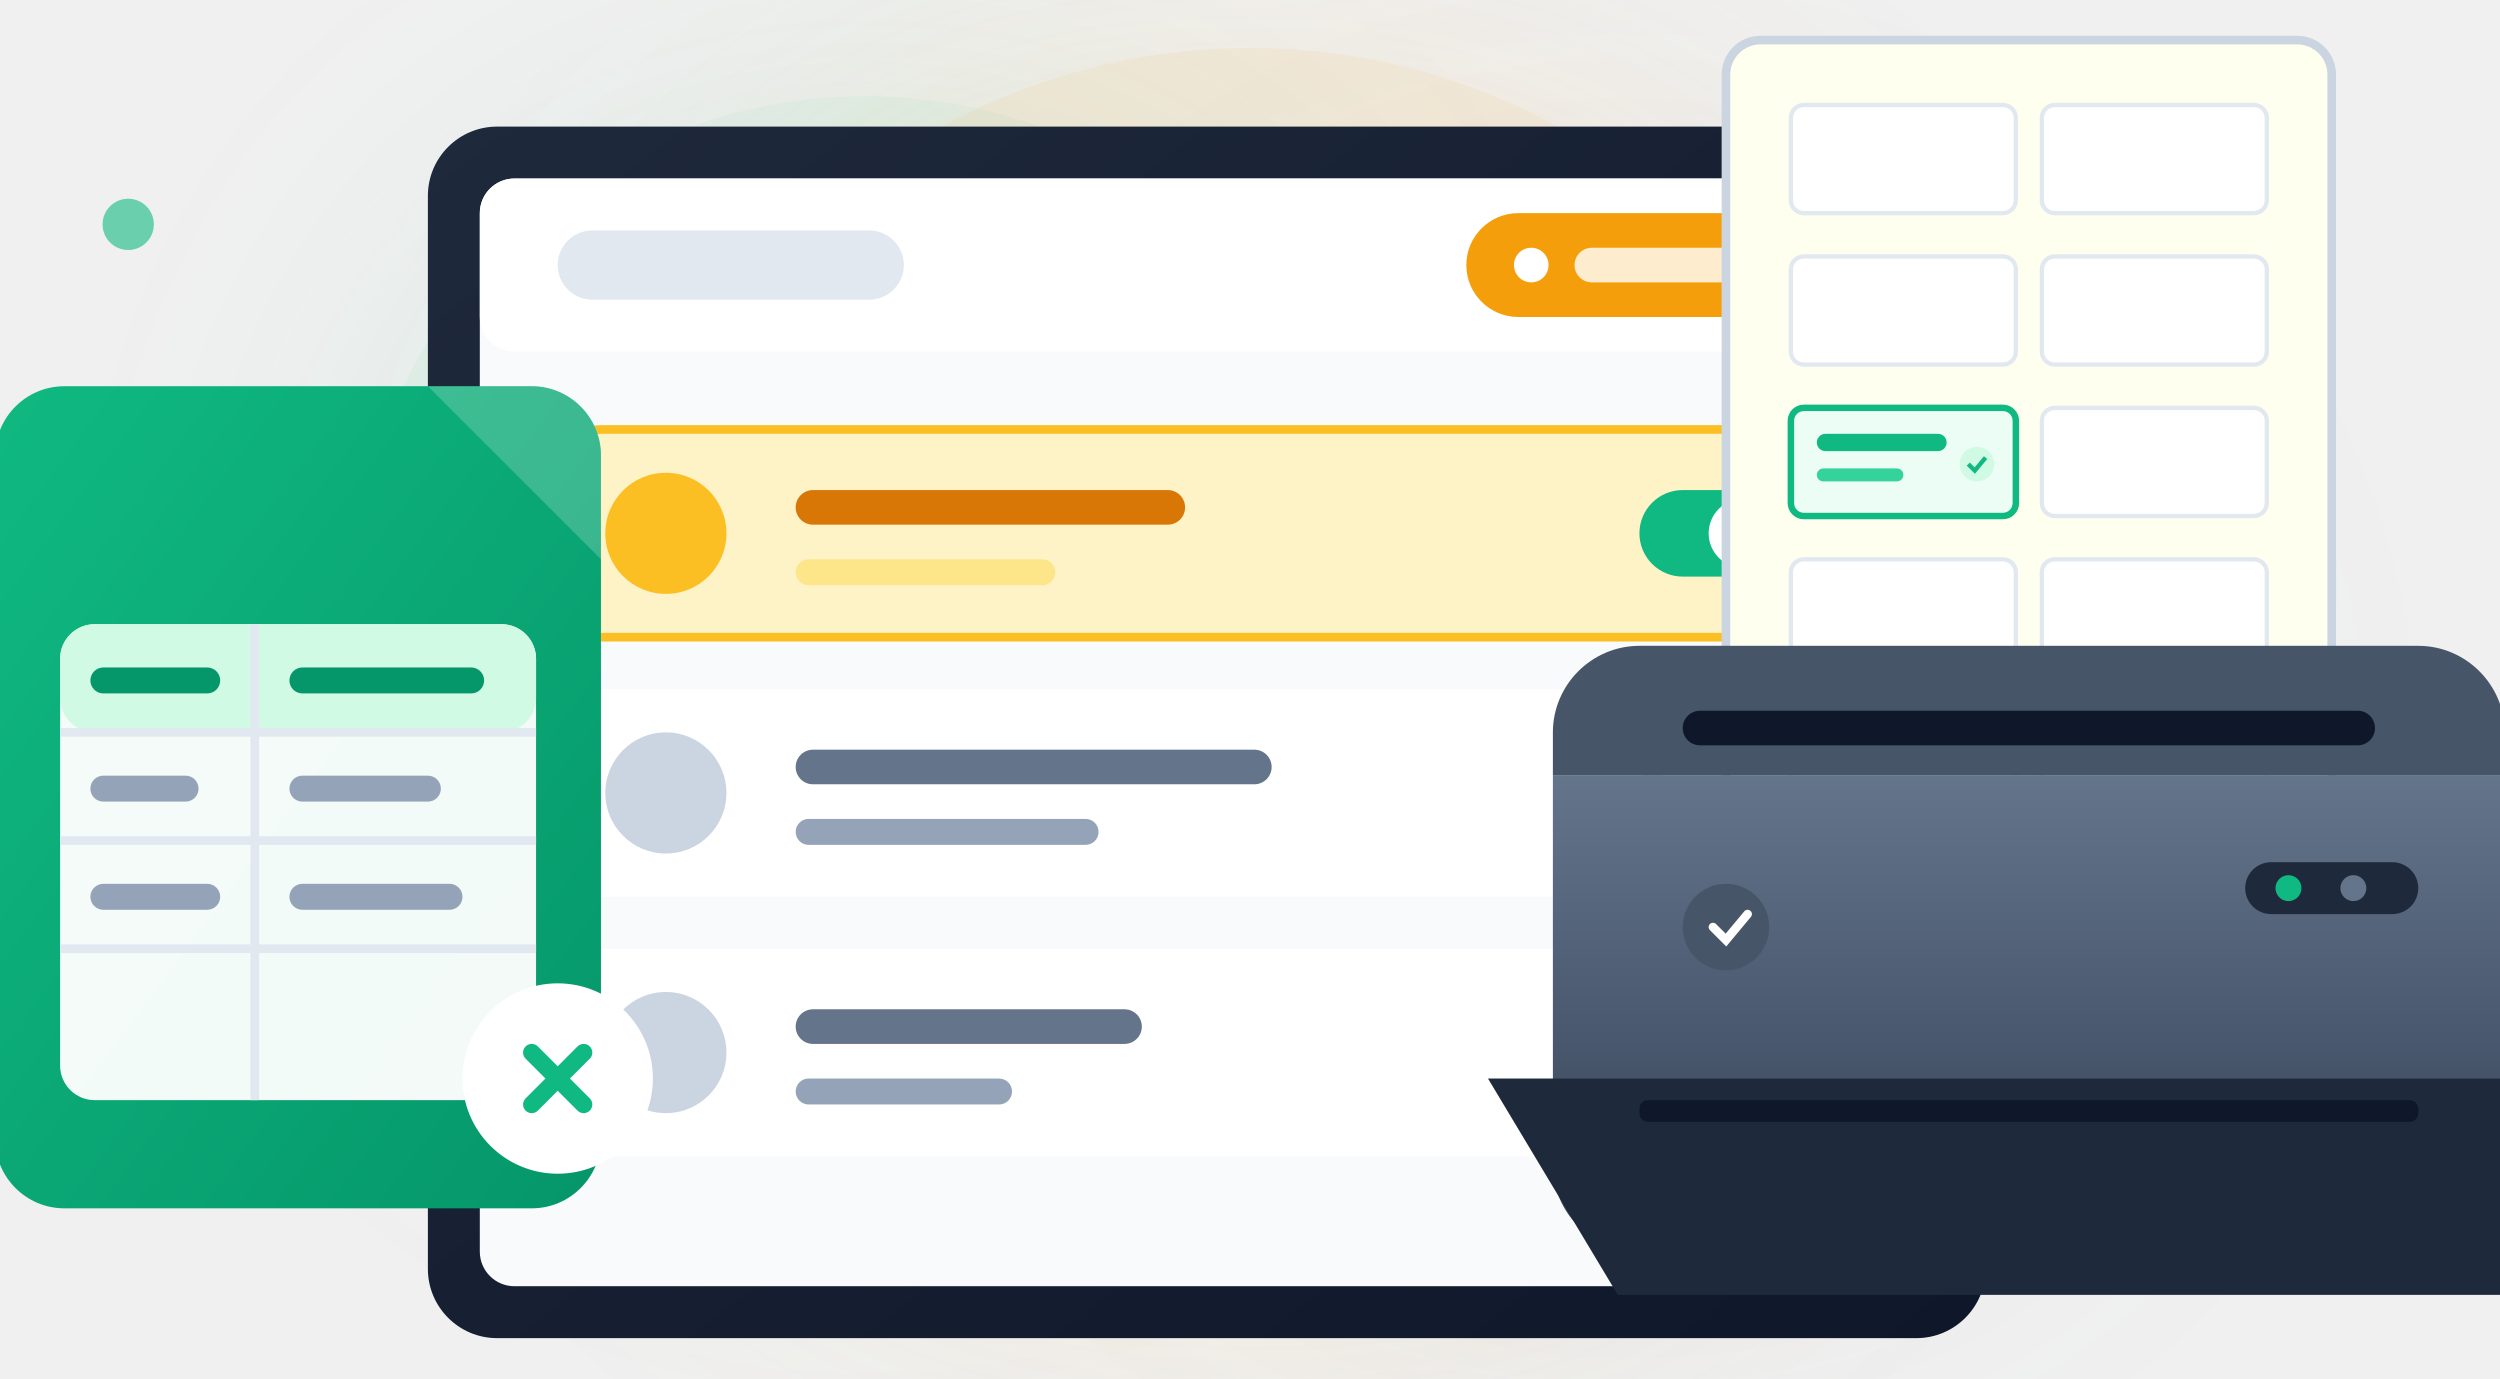
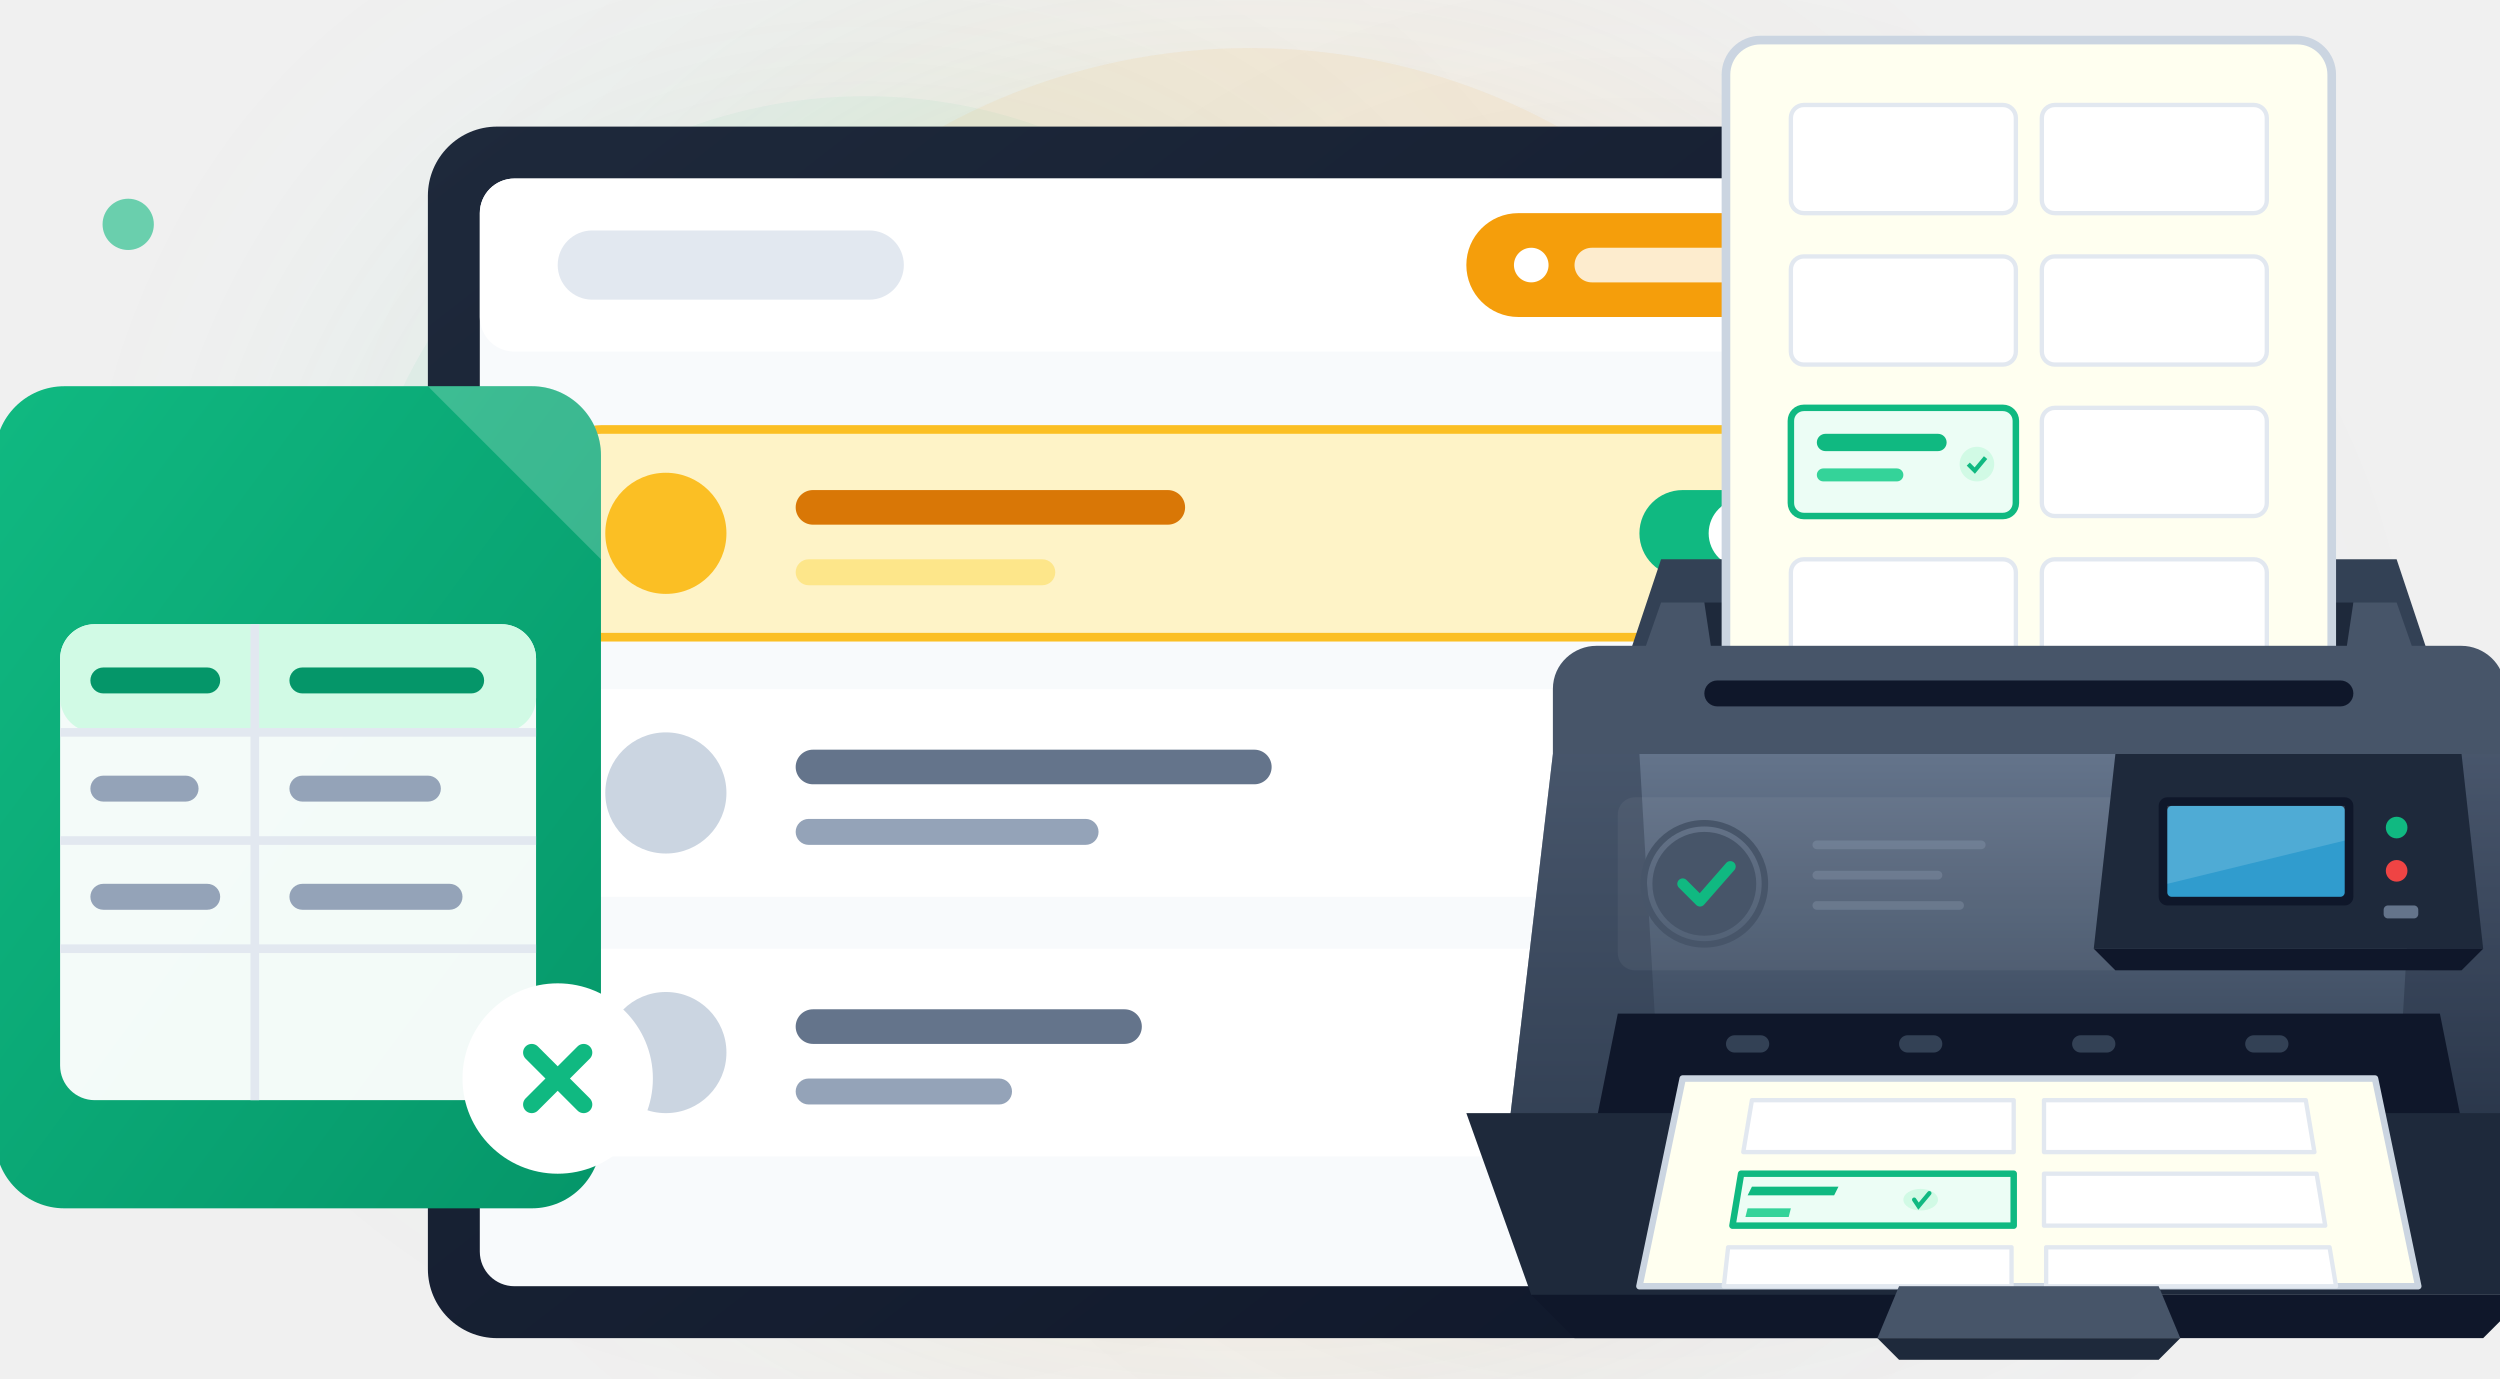
<svg xmlns="http://www.w3.org/2000/svg" viewBox="210 110 780 430" width="100%" height="100%">
  <defs>
    <linearGradient id="gradExcel" x1="0%" y1="0%" x2="100%" y2="100%">
      <stop offset="0%" stop-color="#10B981" />
      <stop offset="100%" stop-color="#059669" />
    </linearGradient>
    <linearGradient id="gradDashboard" x1="0%" y1="0%" x2="100%" y2="100%">
      <stop offset="0%" stop-color="#1E293B" />
      <stop offset="100%" stop-color="#0F172A" />
    </linearGradient>
    <linearGradient id="gradPrinter" x1="0%" y1="0%" x2="0%" y2="100%">
      <stop offset="0%" stop-color="#64748B" />
      <stop offset="100%" stop-color="#334155" />
    </linearGradient>
    <filter id="glowHero" x="-50%" y="-50%" width="200%" height="200%">
      <feGaussianBlur stdDeviation="50" result="coloredBlur" />
      <feMerge>
        <feMergeNode in="coloredBlur" />
        <feMergeNode in="SourceGraphic" />
      </feMerge>
    </filter>
  </defs>
  <circle cx="480" cy="300" r="160" fill="#10B981" opacity="0.08" filter="url(#glowHero)" />
  <circle cx="600" cy="325" r="200" fill="#F59E0B" opacity="0.12" filter="url(#glowHero)" />
  <circle cx="720" cy="350" r="160" fill="#64748B" opacity="0.08" filter="url(#glowHero)" />
  <circle cx="250" cy="180" r="8" fill="#10B981" opacity="0.6" />
  <circle cx="950" cy="480" r="10" fill="#A7F3D0" opacity="0.8" />
  <path d="M 220 450 L 240 450 M 230 440 L 230 460" stroke="#CBD5E1" stroke-width="4" stroke-linecap="round" />
  <circle cx="900" cy="150" r="6" fill="#FBBF24" opacity="0.5" />
  <g transform="translate(600, 325) scale(1.35) translate(-610, -250)">
    <g transform="translate(420, 120)">
      <rect x="0" y="0" width="360" height="280" rx="16" fill="url(#gradDashboard)" />
      <rect x="12" y="12" width="336" height="256" rx="8" fill="#F8FAFC" />
      <rect x="12" y="12" width="336" height="40" rx="8" fill="#ffffff" />
      <rect x="30" y="24" width="80" height="16" rx="8" fill="#E2E8F0" />
      <rect x="240" y="20" width="90" height="24" rx="12" fill="#F59E0B" />
      <circle cx="255" cy="32" r="4" fill="#ffffff" />
      <rect x="265" y="28" width="45" height="8" rx="4" fill="#ffffff" opacity="0.8" />
      <rect x="30" y="70" width="300" height="48" rx="10" fill="#FEF3C7" stroke="#FBBF24" stroke-width="2" />
      <circle cx="55" cy="94" r="14" fill="#FBBF24" />
      <rect x="85" y="84" width="90" height="8" rx="4" fill="#D97706" />
      <rect x="85" y="100" width="60" height="6" rx="3" fill="#FDE68A" />
      <rect x="280" y="84" width="36" height="20" rx="10" fill="#10B981" />
      <circle cx="304" cy="94" r="8" fill="#ffffff" />
      <rect x="30" y="130" width="300" height="48" rx="10" fill="#ffffff" />
      <circle cx="55" cy="154" r="14" fill="#CBD5E1" />
      <rect x="85" y="144" width="110" height="8" rx="4" fill="#64748B" />
      <rect x="85" y="160" width="70" height="6" rx="3" fill="#94A3B8" />
      <rect x="280" y="144" width="36" height="20" rx="10" fill="#E2E8F0" />
      <circle cx="292" cy="154" r="8" fill="#ffffff" />
      <rect x="30" y="190" width="300" height="48" rx="10" fill="#ffffff" />
      <circle cx="55" cy="214" r="14" fill="#CBD5E1" />
      <rect x="85" y="204" width="80" height="8" rx="4" fill="#64748B" />
      <rect x="85" y="220" width="50" height="6" rx="3" fill="#94A3B8" />
      <rect x="280" y="204" width="36" height="20" rx="10" fill="#10B981" />
      <circle cx="304" cy="214" r="8" fill="#ffffff" />
      <g transform="translate(295, 215)">
        <path d="M 0 0 L 12 30 L 16 20 L 26 28 L 30 24 L 20 16 L 30 12 Z" fill="#ffffff" stroke="#1E293B" stroke-width="2" stroke-linejoin="round" />
      </g>
    </g>
    <g transform="translate(320, 180)">
      <rect x="0" y="0" width="140" height="190" rx="16" fill="url(#gradExcel)" />
      <path d="M 100 0 L 140 40 L 140 16 C 140 7, 133 0, 124 0 Z" fill="#ffffff" opacity="0.2" />
      <rect x="15" y="55" width="110" height="110" rx="8" fill="#ffffff" opacity="0.95" />
      <rect x="15" y="55" width="110" height="25" rx="8" fill="#D1FAE5" />
      <line x1="15" y1="80" x2="125" y2="80" stroke="#E2E8F0" stroke-width="2" />
      <line x1="15" y1="105" x2="125" y2="105" stroke="#E2E8F0" stroke-width="2" />
      <line x1="15" y1="130" x2="125" y2="130" stroke="#E2E8F0" stroke-width="2" />
      <line x1="60" y1="55" x2="60" y2="165" stroke="#E2E8F0" stroke-width="2" />
      <rect x="22" y="65" width="30" height="6" rx="3" fill="#059669" />
      <rect x="68" y="65" width="45" height="6" rx="3" fill="#059669" />
      <rect x="22" y="90" width="25" height="6" rx="3" fill="#94A3B8" />
      <rect x="68" y="90" width="35" height="6" rx="3" fill="#94A3B8" />
      <rect x="22" y="115" width="30" height="6" rx="3" fill="#94A3B8" />
      <rect x="68" y="115" width="40" height="6" rx="3" fill="#94A3B8" />
      <circle cx="130" cy="160" r="22" fill="#ffffff" />
      <path d="M 124 154 L 136 166 M 136 154 L 124 166" stroke="#10B981" stroke-width="4" stroke-linecap="round" stroke-linejoin="round" />
    </g>
    <g transform="translate(680, 240)">
+       <g>
+         <path d="M 25 -20 L 195 -20 L 205 10 L 15 10 Z" fill="#334155" />
+         <path d="M 35 -10 L 185 -10 L 190 10 L 30 10 Z" fill="#1E293B" />
+         <path d="M 25 -10 L 35 -10 L 38 10 L 18 10 Z" fill="#475569" />
+         <path d="M 195 -10 L 185 -10 L 182 10 L 202 10 Z" fill="#475569" />
+       </g>
      <g transform="translate(40, -140)">
        <rect x="0" y="0" width="140" height="230" rx="8" fill="#FFFFF0" stroke="#CBD5E1" stroke-width="2" />
        <g transform="translate(15, 15)">
          <rect x="0" y="0" width="52" height="25" rx="3" fill="#ffffff" stroke="#E2E8F0" stroke-width="1" />
          <rect x="58" y="0" width="52" height="25" rx="3" fill="#ffffff" stroke="#E2E8F0" stroke-width="1" />
          <rect x="0" y="35" width="52" height="25" rx="3" fill="#ffffff" stroke="#E2E8F0" stroke-width="1" />
          <rect x="58" y="35" width="52" height="25" rx="3" fill="#ffffff" stroke="#E2E8F0" stroke-width="1" />
          <rect x="0" y="70" width="52" height="25" rx="3" fill="#ECFDF5" stroke="#10B981" stroke-width="1.5" />
          <rect x="6" y="76" width="30" height="4" rx="2" fill="#10B981" />
          <rect x="6" y="84" width="20" height="3" rx="1.5" fill="#34D399" />
          <circle cx="43" cy="83" r="4" fill="#D1FAE5" />
          <path d="M 41 83 L 42.5 84.5 L 45 81.5" fill="none" stroke="#10B981" stroke-width="1" />
          <rect x="58" y="70" width="52" height="25" rx="3" fill="#ffffff" stroke="#E2E8F0" stroke-width="1" />
          <rect x="0" y="105" width="52" height="25" rx="3" fill="#ffffff" stroke="#E2E8F0" stroke-width="1" />
          <rect x="58" y="105" width="52" height="25" rx="3" fill="#ffffff" stroke="#E2E8F0" stroke-width="1" />
          <rect x="0" y="140" width="52" height="25" rx="3" fill="#ffffff" stroke="#E2E8F0" stroke-width="1" />
          <rect x="58" y="140" width="52" height="25" rx="3" fill="#ffffff" stroke="#E2E8F0" stroke-width="1" />
          <rect x="0" y="175" width="52" height="25" rx="3" fill="#ffffff" stroke="#E2E8F0" stroke-width="1" />
          <rect x="58" y="175" width="52" height="25" rx="3" fill="#ffffff" stroke="#E2E8F0" stroke-width="1" />
        </g>
      </g>
      <g>
-         <path d="M 0 30 L 220 30 L 220 120 C 220 131, 211 140, 200 140 L 20 140 C 9 140, 0 131, 0 120 Z" fill="url(#gradPrinter)" />
-         <path d="M 20 0 L 200 0 C 211 0, 220 9, 220 20 L 220 30 L 0 30 L 0 20 C 0 9, 9 0, 20 0 Z" fill="#475569" />
-         <rect x="30" y="15" width="160" height="8" rx="4" fill="#0F172A" />
-         <path d="M -15 100 L 235 100 L 220 150 L 15 150 Z" fill="#1E293B" />
-         <rect x="20" y="105" width="180" height="5" rx="2" fill="#0F172A" />
-         <rect x="160" y="50" width="40" height="12" rx="6" fill="#1E293B" />
-         <circle cx="170" cy="56" r="3" fill="#10B981" />
-         <circle cx="185" cy="56" r="3" fill="#64748B" />
-         <circle cx="40" cy="65" r="10" fill="#475569" />
-         <path d="M 37 65 L 40 68 L 45 62" fill="none" stroke="#ffffff" stroke-width="2" stroke-linecap="round" />
+         <path d="M 10 0 L 210 0 C 215 0, 220 4, 220 10 L 220 25 L 0 25 L 0 10 C 0 4, 5 0, 10 0 Z" fill="#475569" />
+         <rect x="35" y="8" width="150" height="6" rx="3" fill="#0F172A" />
+         <path d="M 0 25 L 220 25 L 230 110 L -10 110 Z" fill="url(#gradPrinter)" />
+         <path d="M 0 25 L 20 25 L 25 110 L -10 110 Z" fill="#334155" opacity="0.6" />
+         <path d="M 220 25 L 200 25 L 195 110 L 230 110 Z" fill="#1E293B" opacity="0.4" />
+         <rect x="15" y="35" width="190" height="40" rx="4" fill="#ffffff" opacity="0.05" />
+         <path d="M 130 25 L 210 25 L 215 70 L 125 70 Z" fill="#1E293B" />
+         <path d="M 125 70 L 215 70 L 210 75 L 130 75 Z" fill="#0F172A" />
+         <rect x="140" y="35" width="45" height="25" rx="2" fill="#0F172A" />
+         <rect x="142" y="37" width="41" height="21" rx="1" fill="#38BDF8" opacity="0.8" />
+         <path d="M 142 37 L 183 37 L 183 45 L 142 55 Z" fill="#ffffff" opacity="0.15" />
+         <circle cx="195" cy="42" r="2.5" fill="#10B981" />
+         <circle cx="195" cy="52" r="2.5" fill="#EF4444" />
+         <rect x="192" y="60" width="8" height="3" rx="1" fill="#64748B" />
+         <circle cx="35" cy="55" r="14" fill="none" stroke="#475569" stroke-width="1.5" />
+         <circle cx="35" cy="55" r="12" fill="#475569" />
+         <path d="M 30 55 L 34 59 L 41 51" fill="none" stroke="#10B981" stroke-width="2.5" stroke-linecap="round" stroke-linejoin="round" />
+         <rect x="60" y="45" width="40" height="2" rx="1" fill="#94A3B8" opacity="0.3" />
+         <rect x="60" y="52" width="30" height="2" rx="1" fill="#94A3B8" opacity="0.3" />
+         <rect x="60" y="59" width="35" height="2" rx="1" fill="#94A3B8" opacity="0.3" />
+         <path d="M 15 85 L 205 85 L 210 110 L 10 110 Z" fill="#0F172A" />
+         <rect x="40" y="90" width="10" height="4" rx="2" fill="#334155" />
+         <rect x="80" y="90" width="10" height="4" rx="2" fill="#334155" />
+         <rect x="120" y="90" width="10" height="4" rx="2" fill="#334155" />
+         <rect x="160" y="90" width="10" height="4" rx="2" fill="#334155" />
+         <path d="M -20 108 L 240 108 L 225 150 L -5 150 Z" fill="#1E293B" />
+         <path d="M -5 150 L 225 150 L 215 160 L 5 160 Z" fill="#0F172A" />
+         <path d="M 30 100 L 190 100 L 200 148 L 20 148 Z" fill="#FFFFF0" stroke="#CBD5E1" stroke-width="1.5" stroke-linejoin="round" />
+         <path d="M 46 105 L 106.5 105 L 106.5 117 L 44 117 Z" fill="#ffffff" stroke="#E2E8F0" stroke-width="1" stroke-linejoin="round" />
+         <path d="M 113.5 105 L 174 105 L 176 117 L 113.5 117 Z" fill="#ffffff" stroke="#E2E8F0" stroke-width="1" stroke-linejoin="round" />
+         <path d="M 43.5 122 L 106.5 122 L 106.5 134 L 41.5 134 Z" fill="#ECFDF5" stroke="#10B981" stroke-width="1.5" stroke-linejoin="round" />
+         <path d="M 46 125 L 66 125 L 65 127 L 45 127 Z" fill="#10B981" />
+         <path d="M 45 130 L 55 130 L 54.5 132 L 44.5 132 Z" fill="#34D399" />
+         <ellipse cx="85" cy="128" rx="4" ry="2.5" fill="#D1FAE5" />
+         <path d="M 83.5 128 L 84.5 129.5 L 87 126.5" fill="none" stroke="#10B981" stroke-width="1" stroke-linecap="round" />
+         <path d="M 113.5 122 L 176.5 122 L 178.5 134 L 113.5 134 Z" fill="#ffffff" stroke="#E2E8F0" stroke-width="1" stroke-linejoin="round" />
+         <path d="M 40.5 139 L 106 139 L 106 148 L 39.5 148 Z" fill="#ffffff" stroke="#E2E8F0" stroke-width="1" stroke-linejoin="round" />
+         <path d="M 114 139 L 179.5 139 L 181 148 L 114 148 Z" fill="#ffffff" stroke="#E2E8F0" stroke-width="1" stroke-linejoin="round" />
+         <path d="M 80 148 L 140 148 L 145 160 L 75 160 Z" fill="#475569" />
+         <path d="M 75 160 L 145 160 L 140 165 L 80 165 Z" fill="#1E293B" />
      </g>
    </g>
  </g>
</svg>
